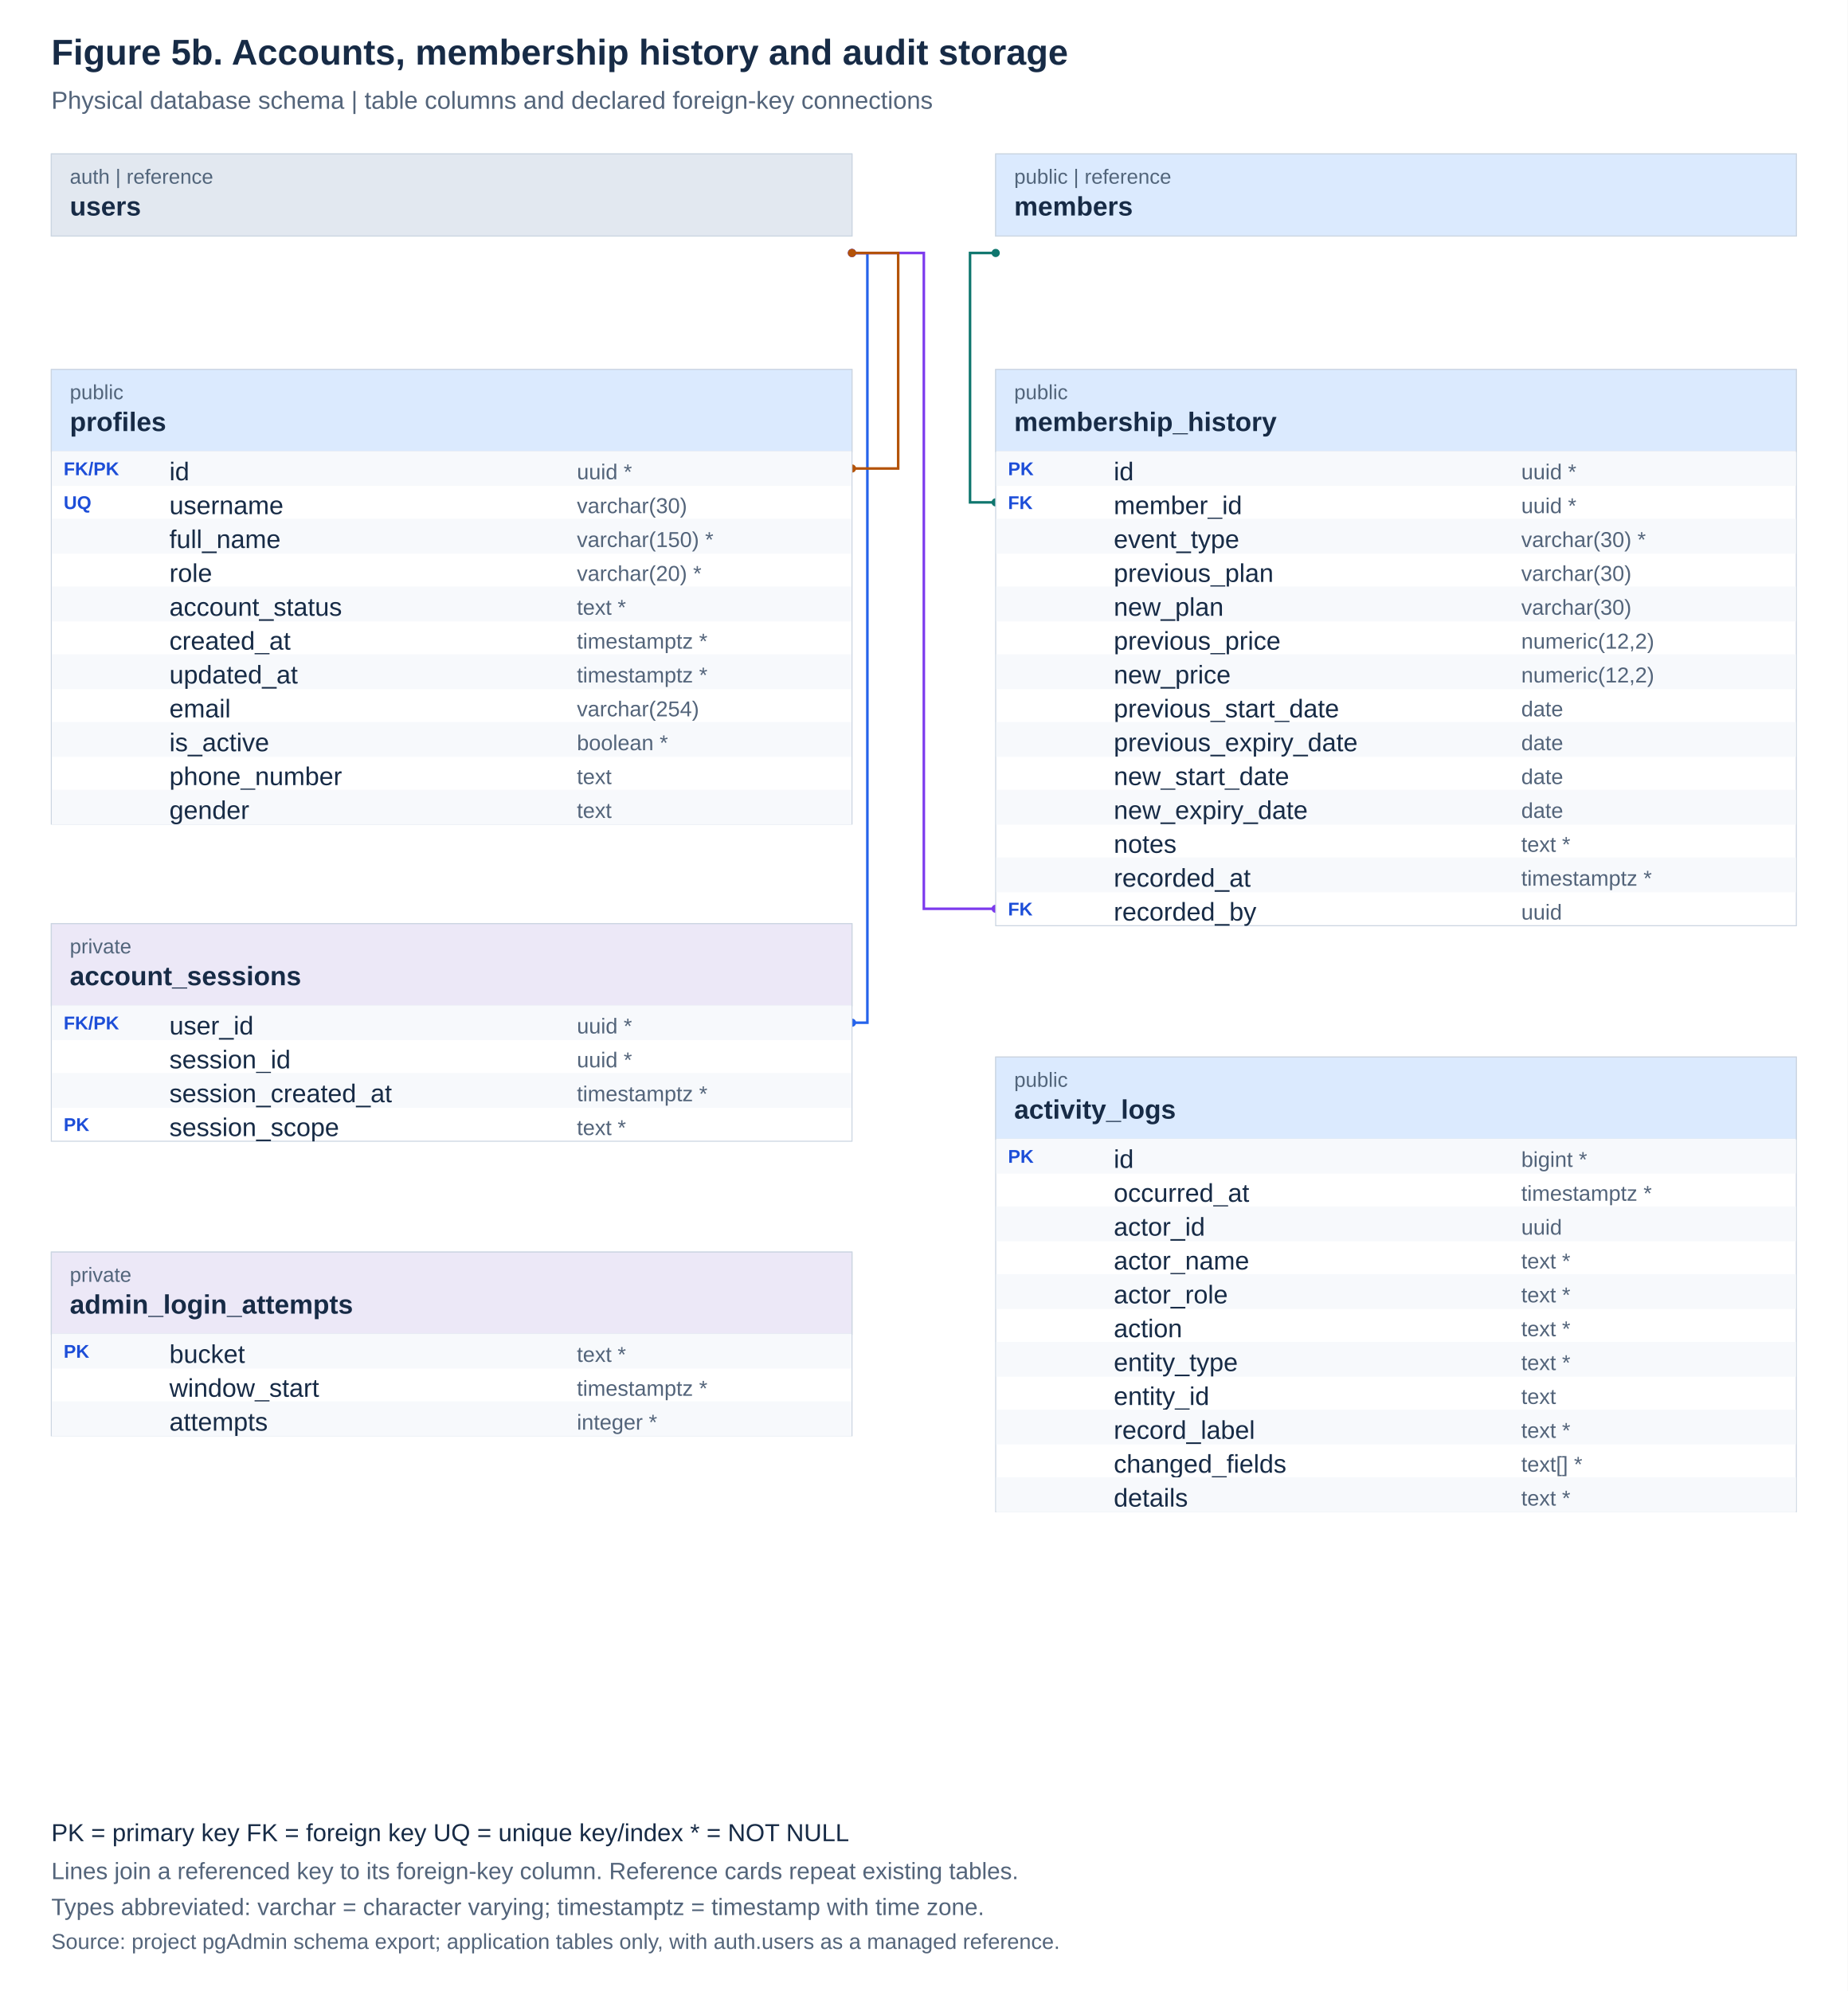
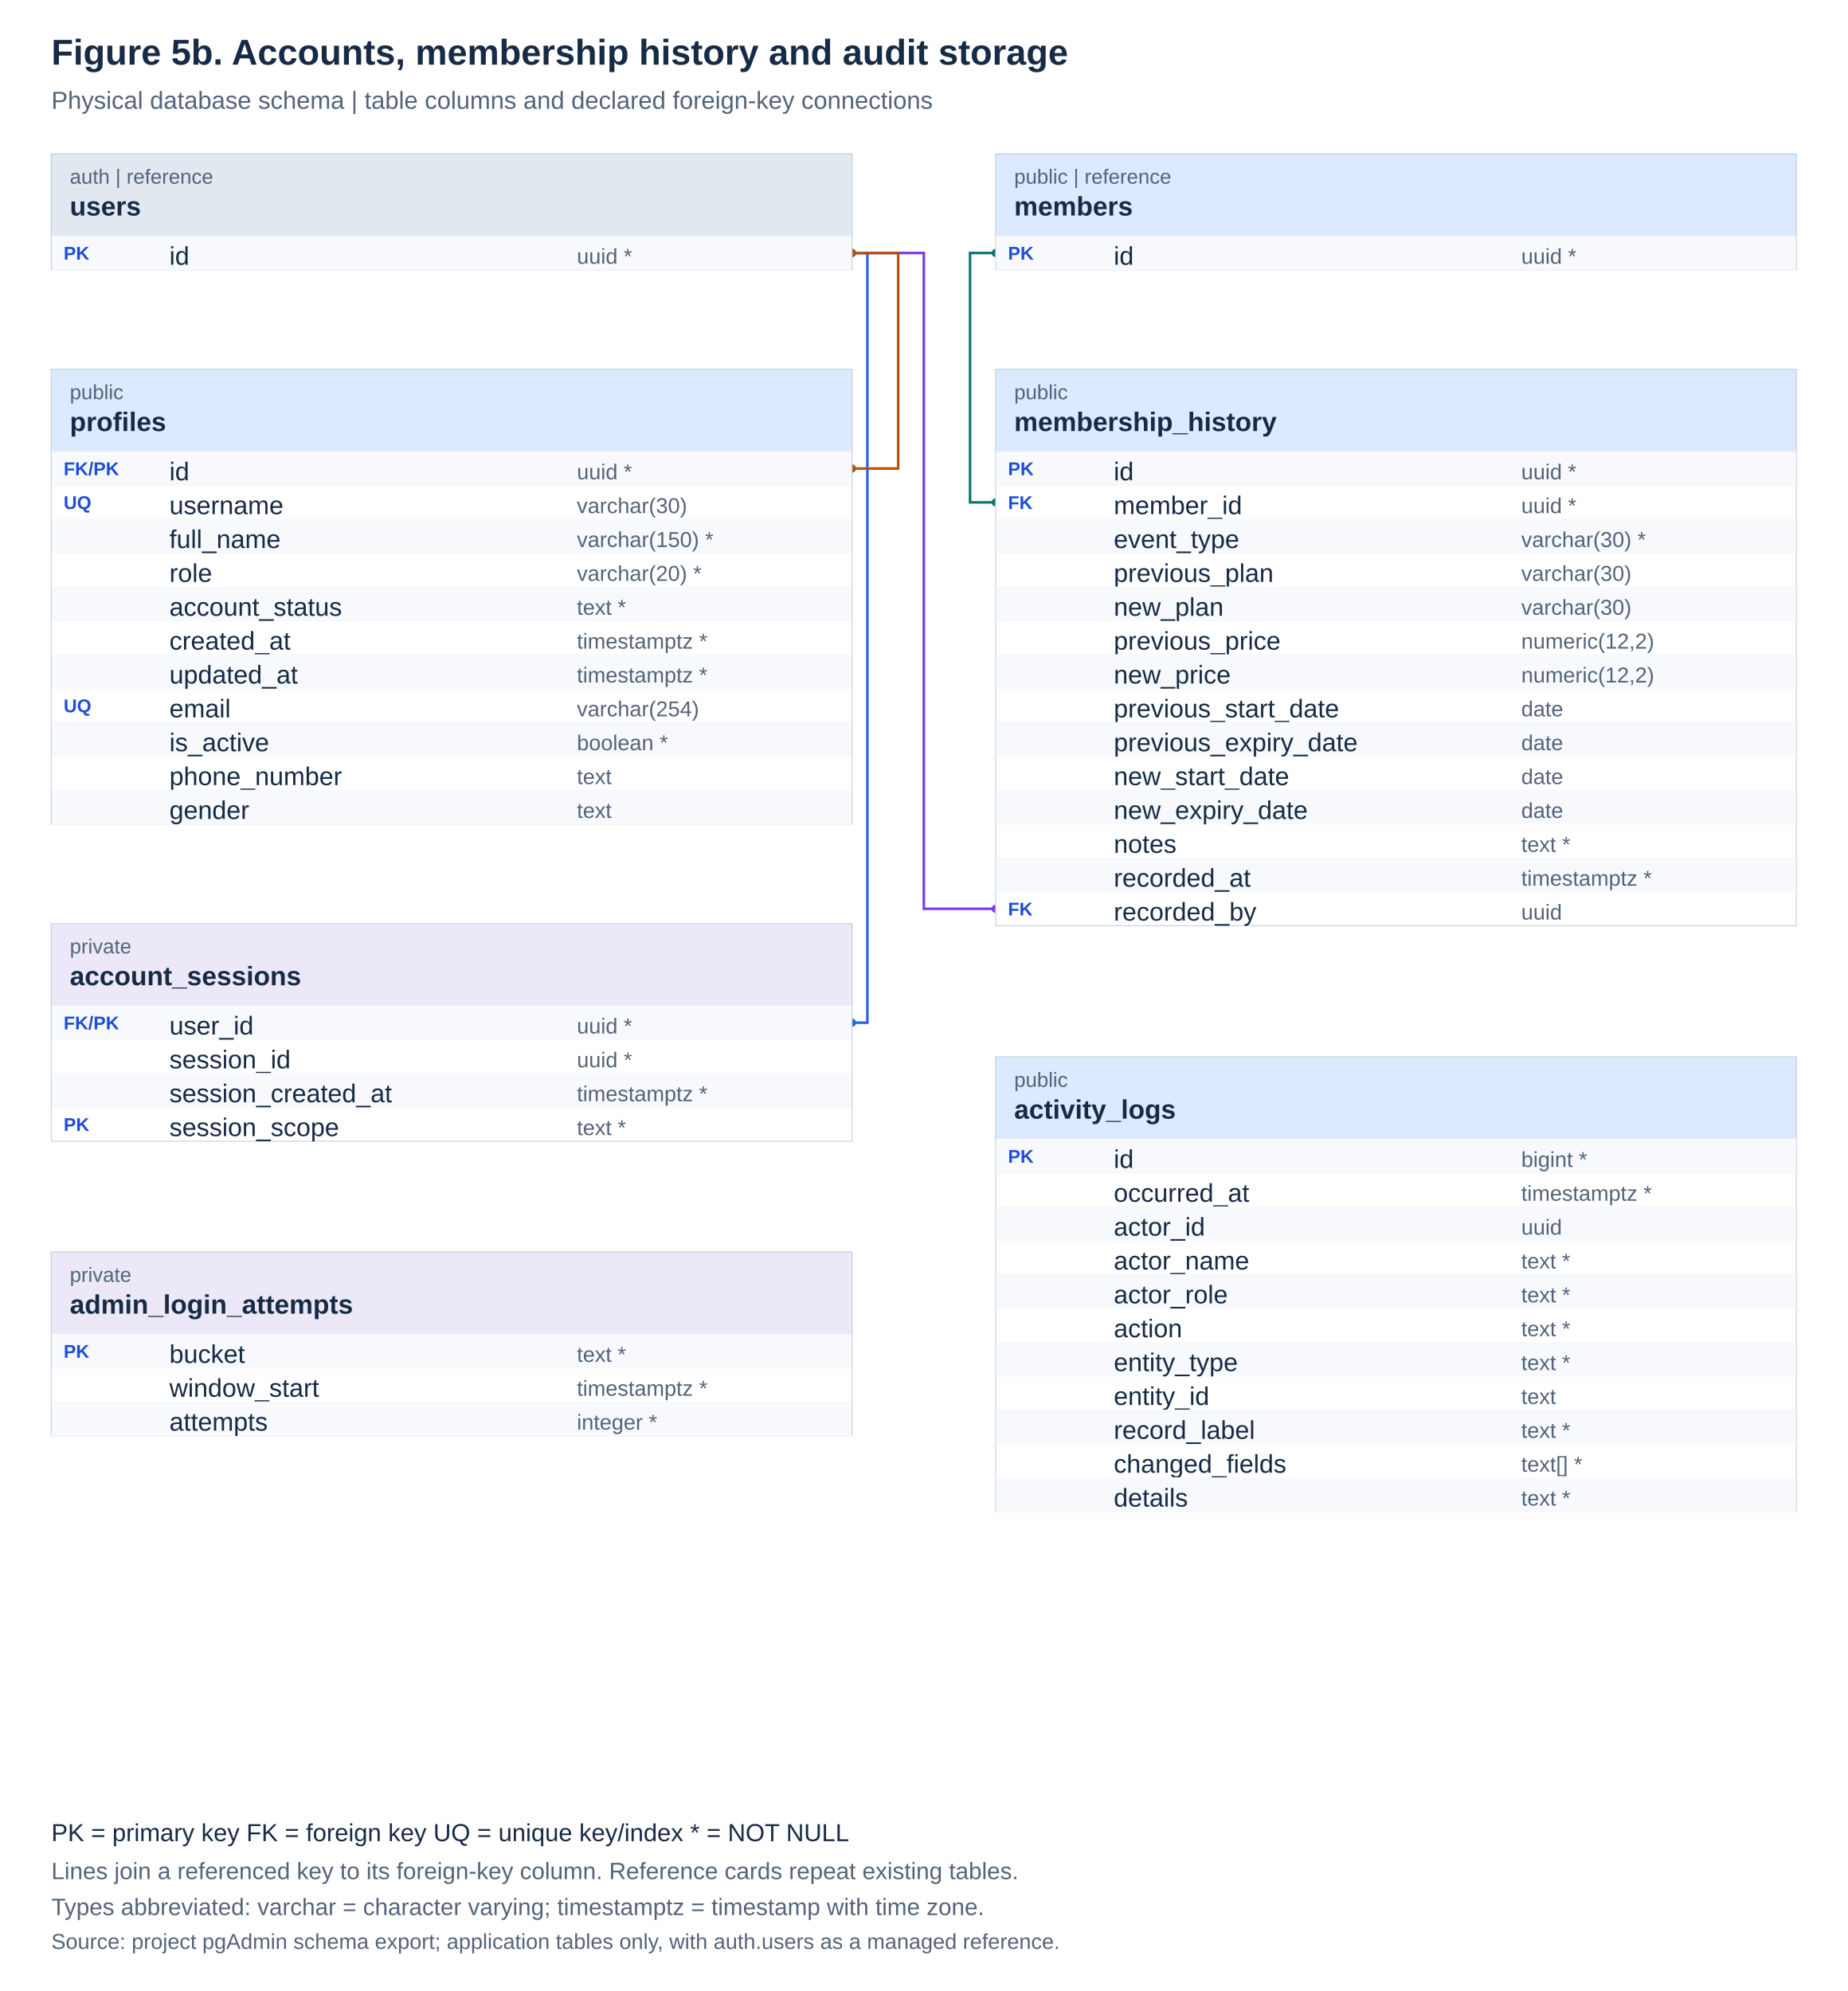
<svg xmlns="http://www.w3.org/2000/svg" width="1800" height="1940" viewBox="0 0 1800 1940">
  <rect width="100%" height="100%" fill="white" />
  <text x="50" y="63" font-family="Arial, sans-serif" font-size="35" font-weight="700" fill="#172b46">Figure 5b. Accounts, membership history and audit storage</text>
  <text x="50" y="106" font-family="Arial, sans-serif" font-size="24" font-weight="400" fill="#53647a">Physical database schema | table columns and declared foreign-key connections</text>
  <g>
    <path d="M 830 246.5 H 845 V 996.5 H 830" fill="none" stroke="#2563eb" stroke-width="2.5" />
    <circle cx="830" cy="246.5" r="4" fill="#2563eb" />
    <circle cx="830" cy="996.5" r="4" fill="#2563eb" />
  </g>
  <g>
    <path d="M 970 246.5 H 945 V 489.5 H 970" fill="none" stroke="#0f766e" stroke-width="2.5" />
    <circle cx="970" cy="246.5" r="4" fill="#0f766e" />
    <circle cx="970" cy="489.5" r="4" fill="#0f766e" />
  </g>
  <g>
    <path d="M 830 246.5 H 900 V 885.5 H 970" fill="none" stroke="#7c3aed" stroke-width="2.5" />
    <circle cx="830" cy="246.5" r="4" fill="#7c3aed" />
    <circle cx="970" cy="885.5" r="4" fill="#7c3aed" />
  </g>
  <g>
    <path d="M 830 246.5 H 875 V 456.5 H 830" fill="none" stroke="#b45309" stroke-width="2.5" />
    <circle cx="830" cy="246.5" r="4" fill="#b45309" />
    <circle cx="830" cy="456.5" r="4" fill="#b45309" />
  </g>
-   <rect x="50" y="150" width="780" height="80" fill="#ffffff" stroke="#cbd5e1" />
+   <rect x="50" y="150" width="780" height="113" fill="#ffffff" stroke="#cbd5e1" />
  <rect x="50" y="150" width="780" height="80" fill="#e2e8f0" stroke="#cbd5e1" />
  <text x="68" y="179" font-family="Arial, sans-serif" font-size="20" font-weight="400" fill="#52657b">auth | reference</text>
  <text x="68" y="210" font-family="Arial, sans-serif" font-size="26" font-weight="700" fill="#172b46">users</text>
-   <rect x="970" y="150" width="780" height="80" fill="#ffffff" stroke="#cbd5e1" />
+   <rect x="51" y="230" width="778" height="33" fill="#f7f9fc" stroke="#f7f9fc" />
+   <text x="62" y="253" font-family="Arial, sans-serif" font-size="18" font-weight="700" fill="#1d4ed8">PK</text>
+   <text x="165" y="258" font-family="Arial, sans-serif" font-size="25" font-weight="400" fill="#172b46">id</text>
+   <text x="562" y="257" font-family="Arial, sans-serif" font-size="21" font-weight="400" fill="#53647a">uuid *</text>
+   <rect x="970" y="150" width="780" height="113" fill="#ffffff" stroke="#cbd5e1" />
  <rect x="970" y="150" width="780" height="80" fill="#dbeafe" stroke="#cbd5e1" />
  <text x="988" y="179" font-family="Arial, sans-serif" font-size="20" font-weight="400" fill="#52657b">public | reference</text>
  <text x="988" y="210" font-family="Arial, sans-serif" font-size="26" font-weight="700" fill="#172b46">members</text>
+   <rect x="971" y="230" width="778" height="33" fill="#f7f9fc" stroke="#f7f9fc" />
+   <text x="982" y="253" font-family="Arial, sans-serif" font-size="18" font-weight="700" fill="#1d4ed8">PK</text>
+   <text x="1085" y="258" font-family="Arial, sans-serif" font-size="25" font-weight="400" fill="#172b46">id</text>
+   <text x="1482" y="257" font-family="Arial, sans-serif" font-size="21" font-weight="400" fill="#53647a">uuid *</text>
  <rect x="50" y="360" width="780" height="443" fill="#ffffff" stroke="#cbd5e1" />
  <rect x="50" y="360" width="780" height="80" fill="#dbeafe" stroke="#cbd5e1" />
  <text x="68" y="389" font-family="Arial, sans-serif" font-size="20" font-weight="400" fill="#52657b">public</text>
  <text x="68" y="420" font-family="Arial, sans-serif" font-size="26" font-weight="700" fill="#172b46">profiles</text>
  <rect x="51" y="440" width="778" height="33" fill="#f7f9fc" stroke="#f7f9fc" />
  <text x="62" y="463" font-family="Arial, sans-serif" font-size="18" font-weight="700" fill="#1d4ed8">FK/PK</text>
  <text x="165" y="468" font-family="Arial, sans-serif" font-size="25" font-weight="400" fill="#172b46">id</text>
  <text x="562" y="467" font-family="Arial, sans-serif" font-size="21" font-weight="400" fill="#53647a">uuid *</text>
  <text x="62" y="496" font-family="Arial, sans-serif" font-size="18" font-weight="700" fill="#1d4ed8">UQ</text>
  <text x="165" y="501" font-family="Arial, sans-serif" font-size="25" font-weight="400" fill="#172b46">username</text>
  <text x="562" y="500" font-family="Arial, sans-serif" font-size="21" font-weight="400" fill="#53647a">varchar(30)</text>
  <rect x="51" y="506" width="778" height="33" fill="#f7f9fc" stroke="#f7f9fc" />
  <text x="62" y="529" font-family="Arial, sans-serif" font-size="18" font-weight="700" fill="#1d4ed8" />
  <text x="165" y="534" font-family="Arial, sans-serif" font-size="25" font-weight="400" fill="#172b46">full_name</text>
  <text x="562" y="533" font-family="Arial, sans-serif" font-size="21" font-weight="400" fill="#53647a">varchar(150) *</text>
  <text x="62" y="562" font-family="Arial, sans-serif" font-size="18" font-weight="700" fill="#1d4ed8" />
  <text x="165" y="567" font-family="Arial, sans-serif" font-size="25" font-weight="400" fill="#172b46">role</text>
  <text x="562" y="566" font-family="Arial, sans-serif" font-size="21" font-weight="400" fill="#53647a">varchar(20) *</text>
  <rect x="51" y="572" width="778" height="33" fill="#f7f9fc" stroke="#f7f9fc" />
  <text x="62" y="595" font-family="Arial, sans-serif" font-size="18" font-weight="700" fill="#1d4ed8" />
  <text x="165" y="600" font-family="Arial, sans-serif" font-size="25" font-weight="400" fill="#172b46">account_status</text>
  <text x="562" y="599" font-family="Arial, sans-serif" font-size="21" font-weight="400" fill="#53647a">text *</text>
  <text x="62" y="628" font-family="Arial, sans-serif" font-size="18" font-weight="700" fill="#1d4ed8" />
  <text x="165" y="633" font-family="Arial, sans-serif" font-size="25" font-weight="400" fill="#172b46">created_at</text>
  <text x="562" y="632" font-family="Arial, sans-serif" font-size="21" font-weight="400" fill="#53647a">timestamptz *</text>
  <rect x="51" y="638" width="778" height="33" fill="#f7f9fc" stroke="#f7f9fc" />
  <text x="62" y="661" font-family="Arial, sans-serif" font-size="18" font-weight="700" fill="#1d4ed8" />
  <text x="165" y="666" font-family="Arial, sans-serif" font-size="25" font-weight="400" fill="#172b46">updated_at</text>
  <text x="562" y="665" font-family="Arial, sans-serif" font-size="21" font-weight="400" fill="#53647a">timestamptz *</text>
-   <text x="62" y="694" font-family="Arial, sans-serif" font-size="18" font-weight="700" fill="#1d4ed8" />
+   <text x="62" y="694" font-family="Arial, sans-serif" font-size="18" font-weight="700" fill="#1d4ed8">UQ</text>
  <text x="165" y="699" font-family="Arial, sans-serif" font-size="25" font-weight="400" fill="#172b46">email</text>
  <text x="562" y="698" font-family="Arial, sans-serif" font-size="21" font-weight="400" fill="#53647a">varchar(254)</text>
  <rect x="51" y="704" width="778" height="33" fill="#f7f9fc" stroke="#f7f9fc" />
  <text x="62" y="727" font-family="Arial, sans-serif" font-size="18" font-weight="700" fill="#1d4ed8" />
  <text x="165" y="732" font-family="Arial, sans-serif" font-size="25" font-weight="400" fill="#172b46">is_active</text>
  <text x="562" y="731" font-family="Arial, sans-serif" font-size="21" font-weight="400" fill="#53647a">boolean *</text>
  <text x="62" y="760" font-family="Arial, sans-serif" font-size="18" font-weight="700" fill="#1d4ed8" />
  <text x="165" y="765" font-family="Arial, sans-serif" font-size="25" font-weight="400" fill="#172b46">phone_number</text>
  <text x="562" y="764" font-family="Arial, sans-serif" font-size="21" font-weight="400" fill="#53647a">text</text>
  <rect x="51" y="770" width="778" height="33" fill="#f7f9fc" stroke="#f7f9fc" />
  <text x="62" y="793" font-family="Arial, sans-serif" font-size="18" font-weight="700" fill="#1d4ed8" />
  <text x="165" y="798" font-family="Arial, sans-serif" font-size="25" font-weight="400" fill="#172b46">gender</text>
  <text x="562" y="797" font-family="Arial, sans-serif" font-size="21" font-weight="400" fill="#53647a">text</text>
  <rect x="970" y="360" width="780" height="542" fill="#ffffff" stroke="#cbd5e1" />
  <rect x="970" y="360" width="780" height="80" fill="#dbeafe" stroke="#cbd5e1" />
  <text x="988" y="389" font-family="Arial, sans-serif" font-size="20" font-weight="400" fill="#52657b">public</text>
  <text x="988" y="420" font-family="Arial, sans-serif" font-size="26" font-weight="700" fill="#172b46">membership_history</text>
  <rect x="971" y="440" width="778" height="33" fill="#f7f9fc" stroke="#f7f9fc" />
  <text x="982" y="463" font-family="Arial, sans-serif" font-size="18" font-weight="700" fill="#1d4ed8">PK</text>
  <text x="1085" y="468" font-family="Arial, sans-serif" font-size="25" font-weight="400" fill="#172b46">id</text>
  <text x="1482" y="467" font-family="Arial, sans-serif" font-size="21" font-weight="400" fill="#53647a">uuid *</text>
  <text x="982" y="496" font-family="Arial, sans-serif" font-size="18" font-weight="700" fill="#1d4ed8">FK</text>
  <text x="1085" y="501" font-family="Arial, sans-serif" font-size="25" font-weight="400" fill="#172b46">member_id</text>
  <text x="1482" y="500" font-family="Arial, sans-serif" font-size="21" font-weight="400" fill="#53647a">uuid *</text>
  <rect x="971" y="506" width="778" height="33" fill="#f7f9fc" stroke="#f7f9fc" />
  <text x="982" y="529" font-family="Arial, sans-serif" font-size="18" font-weight="700" fill="#1d4ed8" />
  <text x="1085" y="534" font-family="Arial, sans-serif" font-size="25" font-weight="400" fill="#172b46">event_type</text>
  <text x="1482" y="533" font-family="Arial, sans-serif" font-size="21" font-weight="400" fill="#53647a">varchar(30) *</text>
  <text x="982" y="562" font-family="Arial, sans-serif" font-size="18" font-weight="700" fill="#1d4ed8" />
  <text x="1085" y="567" font-family="Arial, sans-serif" font-size="25" font-weight="400" fill="#172b46">previous_plan</text>
  <text x="1482" y="566" font-family="Arial, sans-serif" font-size="21" font-weight="400" fill="#53647a">varchar(30)</text>
  <rect x="971" y="572" width="778" height="33" fill="#f7f9fc" stroke="#f7f9fc" />
  <text x="982" y="595" font-family="Arial, sans-serif" font-size="18" font-weight="700" fill="#1d4ed8" />
  <text x="1085" y="600" font-family="Arial, sans-serif" font-size="25" font-weight="400" fill="#172b46">new_plan</text>
  <text x="1482" y="599" font-family="Arial, sans-serif" font-size="21" font-weight="400" fill="#53647a">varchar(30)</text>
  <text x="982" y="628" font-family="Arial, sans-serif" font-size="18" font-weight="700" fill="#1d4ed8" />
  <text x="1085" y="633" font-family="Arial, sans-serif" font-size="25" font-weight="400" fill="#172b46">previous_price</text>
  <text x="1482" y="632" font-family="Arial, sans-serif" font-size="21" font-weight="400" fill="#53647a">numeric(12,2)</text>
  <rect x="971" y="638" width="778" height="33" fill="#f7f9fc" stroke="#f7f9fc" />
  <text x="982" y="661" font-family="Arial, sans-serif" font-size="18" font-weight="700" fill="#1d4ed8" />
  <text x="1085" y="666" font-family="Arial, sans-serif" font-size="25" font-weight="400" fill="#172b46">new_price</text>
  <text x="1482" y="665" font-family="Arial, sans-serif" font-size="21" font-weight="400" fill="#53647a">numeric(12,2)</text>
  <text x="982" y="694" font-family="Arial, sans-serif" font-size="18" font-weight="700" fill="#1d4ed8" />
  <text x="1085" y="699" font-family="Arial, sans-serif" font-size="25" font-weight="400" fill="#172b46">previous_start_date</text>
  <text x="1482" y="698" font-family="Arial, sans-serif" font-size="21" font-weight="400" fill="#53647a">date</text>
  <rect x="971" y="704" width="778" height="33" fill="#f7f9fc" stroke="#f7f9fc" />
  <text x="982" y="727" font-family="Arial, sans-serif" font-size="18" font-weight="700" fill="#1d4ed8" />
  <text x="1085" y="732" font-family="Arial, sans-serif" font-size="25" font-weight="400" fill="#172b46">previous_expiry_date</text>
  <text x="1482" y="731" font-family="Arial, sans-serif" font-size="21" font-weight="400" fill="#53647a">date</text>
  <text x="982" y="760" font-family="Arial, sans-serif" font-size="18" font-weight="700" fill="#1d4ed8" />
  <text x="1085" y="765" font-family="Arial, sans-serif" font-size="25" font-weight="400" fill="#172b46">new_start_date</text>
  <text x="1482" y="764" font-family="Arial, sans-serif" font-size="21" font-weight="400" fill="#53647a">date</text>
  <rect x="971" y="770" width="778" height="33" fill="#f7f9fc" stroke="#f7f9fc" />
  <text x="982" y="793" font-family="Arial, sans-serif" font-size="18" font-weight="700" fill="#1d4ed8" />
  <text x="1085" y="798" font-family="Arial, sans-serif" font-size="25" font-weight="400" fill="#172b46">new_expiry_date</text>
  <text x="1482" y="797" font-family="Arial, sans-serif" font-size="21" font-weight="400" fill="#53647a">date</text>
  <text x="982" y="826" font-family="Arial, sans-serif" font-size="18" font-weight="700" fill="#1d4ed8" />
  <text x="1085" y="831" font-family="Arial, sans-serif" font-size="25" font-weight="400" fill="#172b46">notes</text>
  <text x="1482" y="830" font-family="Arial, sans-serif" font-size="21" font-weight="400" fill="#53647a">text *</text>
  <rect x="971" y="836" width="778" height="33" fill="#f7f9fc" stroke="#f7f9fc" />
  <text x="982" y="859" font-family="Arial, sans-serif" font-size="18" font-weight="700" fill="#1d4ed8" />
  <text x="1085" y="864" font-family="Arial, sans-serif" font-size="25" font-weight="400" fill="#172b46">recorded_at</text>
  <text x="1482" y="863" font-family="Arial, sans-serif" font-size="21" font-weight="400" fill="#53647a">timestamptz *</text>
  <text x="982" y="892" font-family="Arial, sans-serif" font-size="18" font-weight="700" fill="#1d4ed8">FK</text>
  <text x="1085" y="897" font-family="Arial, sans-serif" font-size="25" font-weight="400" fill="#172b46">recorded_by</text>
  <text x="1482" y="896" font-family="Arial, sans-serif" font-size="21" font-weight="400" fill="#53647a">uuid</text>
  <rect x="50" y="900" width="780" height="212" fill="#ffffff" stroke="#cbd5e1" />
  <rect x="50" y="900" width="780" height="80" fill="#ece8f7" stroke="#cbd5e1" />
  <text x="68" y="929" font-family="Arial, sans-serif" font-size="20" font-weight="400" fill="#52657b">private</text>
  <text x="68" y="960" font-family="Arial, sans-serif" font-size="26" font-weight="700" fill="#172b46">account_sessions</text>
  <rect x="51" y="980" width="778" height="33" fill="#f7f9fc" stroke="#f7f9fc" />
  <text x="62" y="1003" font-family="Arial, sans-serif" font-size="18" font-weight="700" fill="#1d4ed8">FK/PK</text>
  <text x="165" y="1008" font-family="Arial, sans-serif" font-size="25" font-weight="400" fill="#172b46">user_id</text>
  <text x="562" y="1007" font-family="Arial, sans-serif" font-size="21" font-weight="400" fill="#53647a">uuid *</text>
  <text x="62" y="1036" font-family="Arial, sans-serif" font-size="18" font-weight="700" fill="#1d4ed8" />
  <text x="165" y="1041" font-family="Arial, sans-serif" font-size="25" font-weight="400" fill="#172b46">session_id</text>
  <text x="562" y="1040" font-family="Arial, sans-serif" font-size="21" font-weight="400" fill="#53647a">uuid *</text>
  <rect x="51" y="1046" width="778" height="33" fill="#f7f9fc" stroke="#f7f9fc" />
  <text x="62" y="1069" font-family="Arial, sans-serif" font-size="18" font-weight="700" fill="#1d4ed8" />
  <text x="165" y="1074" font-family="Arial, sans-serif" font-size="25" font-weight="400" fill="#172b46">session_created_at</text>
  <text x="562" y="1073" font-family="Arial, sans-serif" font-size="21" font-weight="400" fill="#53647a">timestamptz *</text>
  <text x="62" y="1102" font-family="Arial, sans-serif" font-size="18" font-weight="700" fill="#1d4ed8">PK</text>
  <text x="165" y="1107" font-family="Arial, sans-serif" font-size="25" font-weight="400" fill="#172b46">session_scope</text>
  <text x="562" y="1106" font-family="Arial, sans-serif" font-size="21" font-weight="400" fill="#53647a">text *</text>
  <rect x="50" y="1220" width="780" height="179" fill="#ffffff" stroke="#cbd5e1" />
  <rect x="50" y="1220" width="780" height="80" fill="#ece8f7" stroke="#cbd5e1" />
  <text x="68" y="1249" font-family="Arial, sans-serif" font-size="20" font-weight="400" fill="#52657b">private</text>
  <text x="68" y="1280" font-family="Arial, sans-serif" font-size="26" font-weight="700" fill="#172b46">admin_login_attempts</text>
  <rect x="51" y="1300" width="778" height="33" fill="#f7f9fc" stroke="#f7f9fc" />
  <text x="62" y="1323" font-family="Arial, sans-serif" font-size="18" font-weight="700" fill="#1d4ed8">PK</text>
  <text x="165" y="1328" font-family="Arial, sans-serif" font-size="25" font-weight="400" fill="#172b46">bucket</text>
  <text x="562" y="1327" font-family="Arial, sans-serif" font-size="21" font-weight="400" fill="#53647a">text *</text>
  <text x="62" y="1356" font-family="Arial, sans-serif" font-size="18" font-weight="700" fill="#1d4ed8" />
  <text x="165" y="1361" font-family="Arial, sans-serif" font-size="25" font-weight="400" fill="#172b46">window_start</text>
  <text x="562" y="1360" font-family="Arial, sans-serif" font-size="21" font-weight="400" fill="#53647a">timestamptz *</text>
  <rect x="51" y="1366" width="778" height="33" fill="#f7f9fc" stroke="#f7f9fc" />
  <text x="62" y="1389" font-family="Arial, sans-serif" font-size="18" font-weight="700" fill="#1d4ed8" />
  <text x="165" y="1394" font-family="Arial, sans-serif" font-size="25" font-weight="400" fill="#172b46">attempts</text>
  <text x="562" y="1393" font-family="Arial, sans-serif" font-size="21" font-weight="400" fill="#53647a">integer *</text>
  <rect x="970" y="1030" width="780" height="443" fill="#ffffff" stroke="#cbd5e1" />
  <rect x="970" y="1030" width="780" height="80" fill="#dbeafe" stroke="#cbd5e1" />
  <text x="988" y="1059" font-family="Arial, sans-serif" font-size="20" font-weight="400" fill="#52657b">public</text>
  <text x="988" y="1090" font-family="Arial, sans-serif" font-size="26" font-weight="700" fill="#172b46">activity_logs</text>
  <rect x="971" y="1110" width="778" height="33" fill="#f7f9fc" stroke="#f7f9fc" />
  <text x="982" y="1133" font-family="Arial, sans-serif" font-size="18" font-weight="700" fill="#1d4ed8">PK</text>
  <text x="1085" y="1138" font-family="Arial, sans-serif" font-size="25" font-weight="400" fill="#172b46">id</text>
  <text x="1482" y="1137" font-family="Arial, sans-serif" font-size="21" font-weight="400" fill="#53647a">bigint *</text>
  <text x="982" y="1166" font-family="Arial, sans-serif" font-size="18" font-weight="700" fill="#1d4ed8" />
  <text x="1085" y="1171" font-family="Arial, sans-serif" font-size="25" font-weight="400" fill="#172b46">occurred_at</text>
  <text x="1482" y="1170" font-family="Arial, sans-serif" font-size="21" font-weight="400" fill="#53647a">timestamptz *</text>
  <rect x="971" y="1176" width="778" height="33" fill="#f7f9fc" stroke="#f7f9fc" />
  <text x="982" y="1199" font-family="Arial, sans-serif" font-size="18" font-weight="700" fill="#1d4ed8" />
  <text x="1085" y="1204" font-family="Arial, sans-serif" font-size="25" font-weight="400" fill="#172b46">actor_id</text>
  <text x="1482" y="1203" font-family="Arial, sans-serif" font-size="21" font-weight="400" fill="#53647a">uuid</text>
  <text x="982" y="1232" font-family="Arial, sans-serif" font-size="18" font-weight="700" fill="#1d4ed8" />
  <text x="1085" y="1237" font-family="Arial, sans-serif" font-size="25" font-weight="400" fill="#172b46">actor_name</text>
  <text x="1482" y="1236" font-family="Arial, sans-serif" font-size="21" font-weight="400" fill="#53647a">text *</text>
  <rect x="971" y="1242" width="778" height="33" fill="#f7f9fc" stroke="#f7f9fc" />
  <text x="982" y="1265" font-family="Arial, sans-serif" font-size="18" font-weight="700" fill="#1d4ed8" />
  <text x="1085" y="1270" font-family="Arial, sans-serif" font-size="25" font-weight="400" fill="#172b46">actor_role</text>
  <text x="1482" y="1269" font-family="Arial, sans-serif" font-size="21" font-weight="400" fill="#53647a">text *</text>
  <text x="982" y="1298" font-family="Arial, sans-serif" font-size="18" font-weight="700" fill="#1d4ed8" />
  <text x="1085" y="1303" font-family="Arial, sans-serif" font-size="25" font-weight="400" fill="#172b46">action</text>
  <text x="1482" y="1302" font-family="Arial, sans-serif" font-size="21" font-weight="400" fill="#53647a">text *</text>
  <rect x="971" y="1308" width="778" height="33" fill="#f7f9fc" stroke="#f7f9fc" />
  <text x="982" y="1331" font-family="Arial, sans-serif" font-size="18" font-weight="700" fill="#1d4ed8" />
  <text x="1085" y="1336" font-family="Arial, sans-serif" font-size="25" font-weight="400" fill="#172b46">entity_type</text>
  <text x="1482" y="1335" font-family="Arial, sans-serif" font-size="21" font-weight="400" fill="#53647a">text *</text>
  <text x="982" y="1364" font-family="Arial, sans-serif" font-size="18" font-weight="700" fill="#1d4ed8" />
  <text x="1085" y="1369" font-family="Arial, sans-serif" font-size="25" font-weight="400" fill="#172b46">entity_id</text>
  <text x="1482" y="1368" font-family="Arial, sans-serif" font-size="21" font-weight="400" fill="#53647a">text</text>
  <rect x="971" y="1374" width="778" height="33" fill="#f7f9fc" stroke="#f7f9fc" />
  <text x="982" y="1397" font-family="Arial, sans-serif" font-size="18" font-weight="700" fill="#1d4ed8" />
  <text x="1085" y="1402" font-family="Arial, sans-serif" font-size="25" font-weight="400" fill="#172b46">record_label</text>
  <text x="1482" y="1401" font-family="Arial, sans-serif" font-size="21" font-weight="400" fill="#53647a">text *</text>
  <text x="982" y="1430" font-family="Arial, sans-serif" font-size="18" font-weight="700" fill="#1d4ed8" />
  <text x="1085" y="1435" font-family="Arial, sans-serif" font-size="25" font-weight="400" fill="#172b46">changed_fields</text>
  <text x="1482" y="1434" font-family="Arial, sans-serif" font-size="21" font-weight="400" fill="#53647a">text[] *</text>
  <rect x="971" y="1440" width="778" height="33" fill="#f7f9fc" stroke="#f7f9fc" />
  <text x="982" y="1463" font-family="Arial, sans-serif" font-size="18" font-weight="700" fill="#1d4ed8" />
  <text x="1085" y="1468" font-family="Arial, sans-serif" font-size="25" font-weight="400" fill="#172b46">details</text>
  <text x="1482" y="1467" font-family="Arial, sans-serif" font-size="21" font-weight="400" fill="#53647a">text *</text>
  <text x="50" y="1794" font-family="Arial, sans-serif" font-size="24" font-weight="400" fill="#172b46">PK = primary key     FK = foreign key     UQ = unique key/index     * = NOT NULL</text>
  <text x="50" y="1831" font-family="Arial, sans-serif" font-size="23" font-weight="400" fill="#53647a">Lines join a referenced key to its foreign-key column. Reference cards repeat existing tables.</text>
  <text x="50" y="1866" font-family="Arial, sans-serif" font-size="23" font-weight="400" fill="#53647a">Types abbreviated: varchar = character varying; timestamptz = timestamp with time zone.</text>
  <text x="50" y="1899" font-family="Arial, sans-serif" font-size="21" font-weight="400" fill="#53647a">Source: project pgAdmin schema export; application tables only, with auth.users as a managed reference.</text>
</svg>
